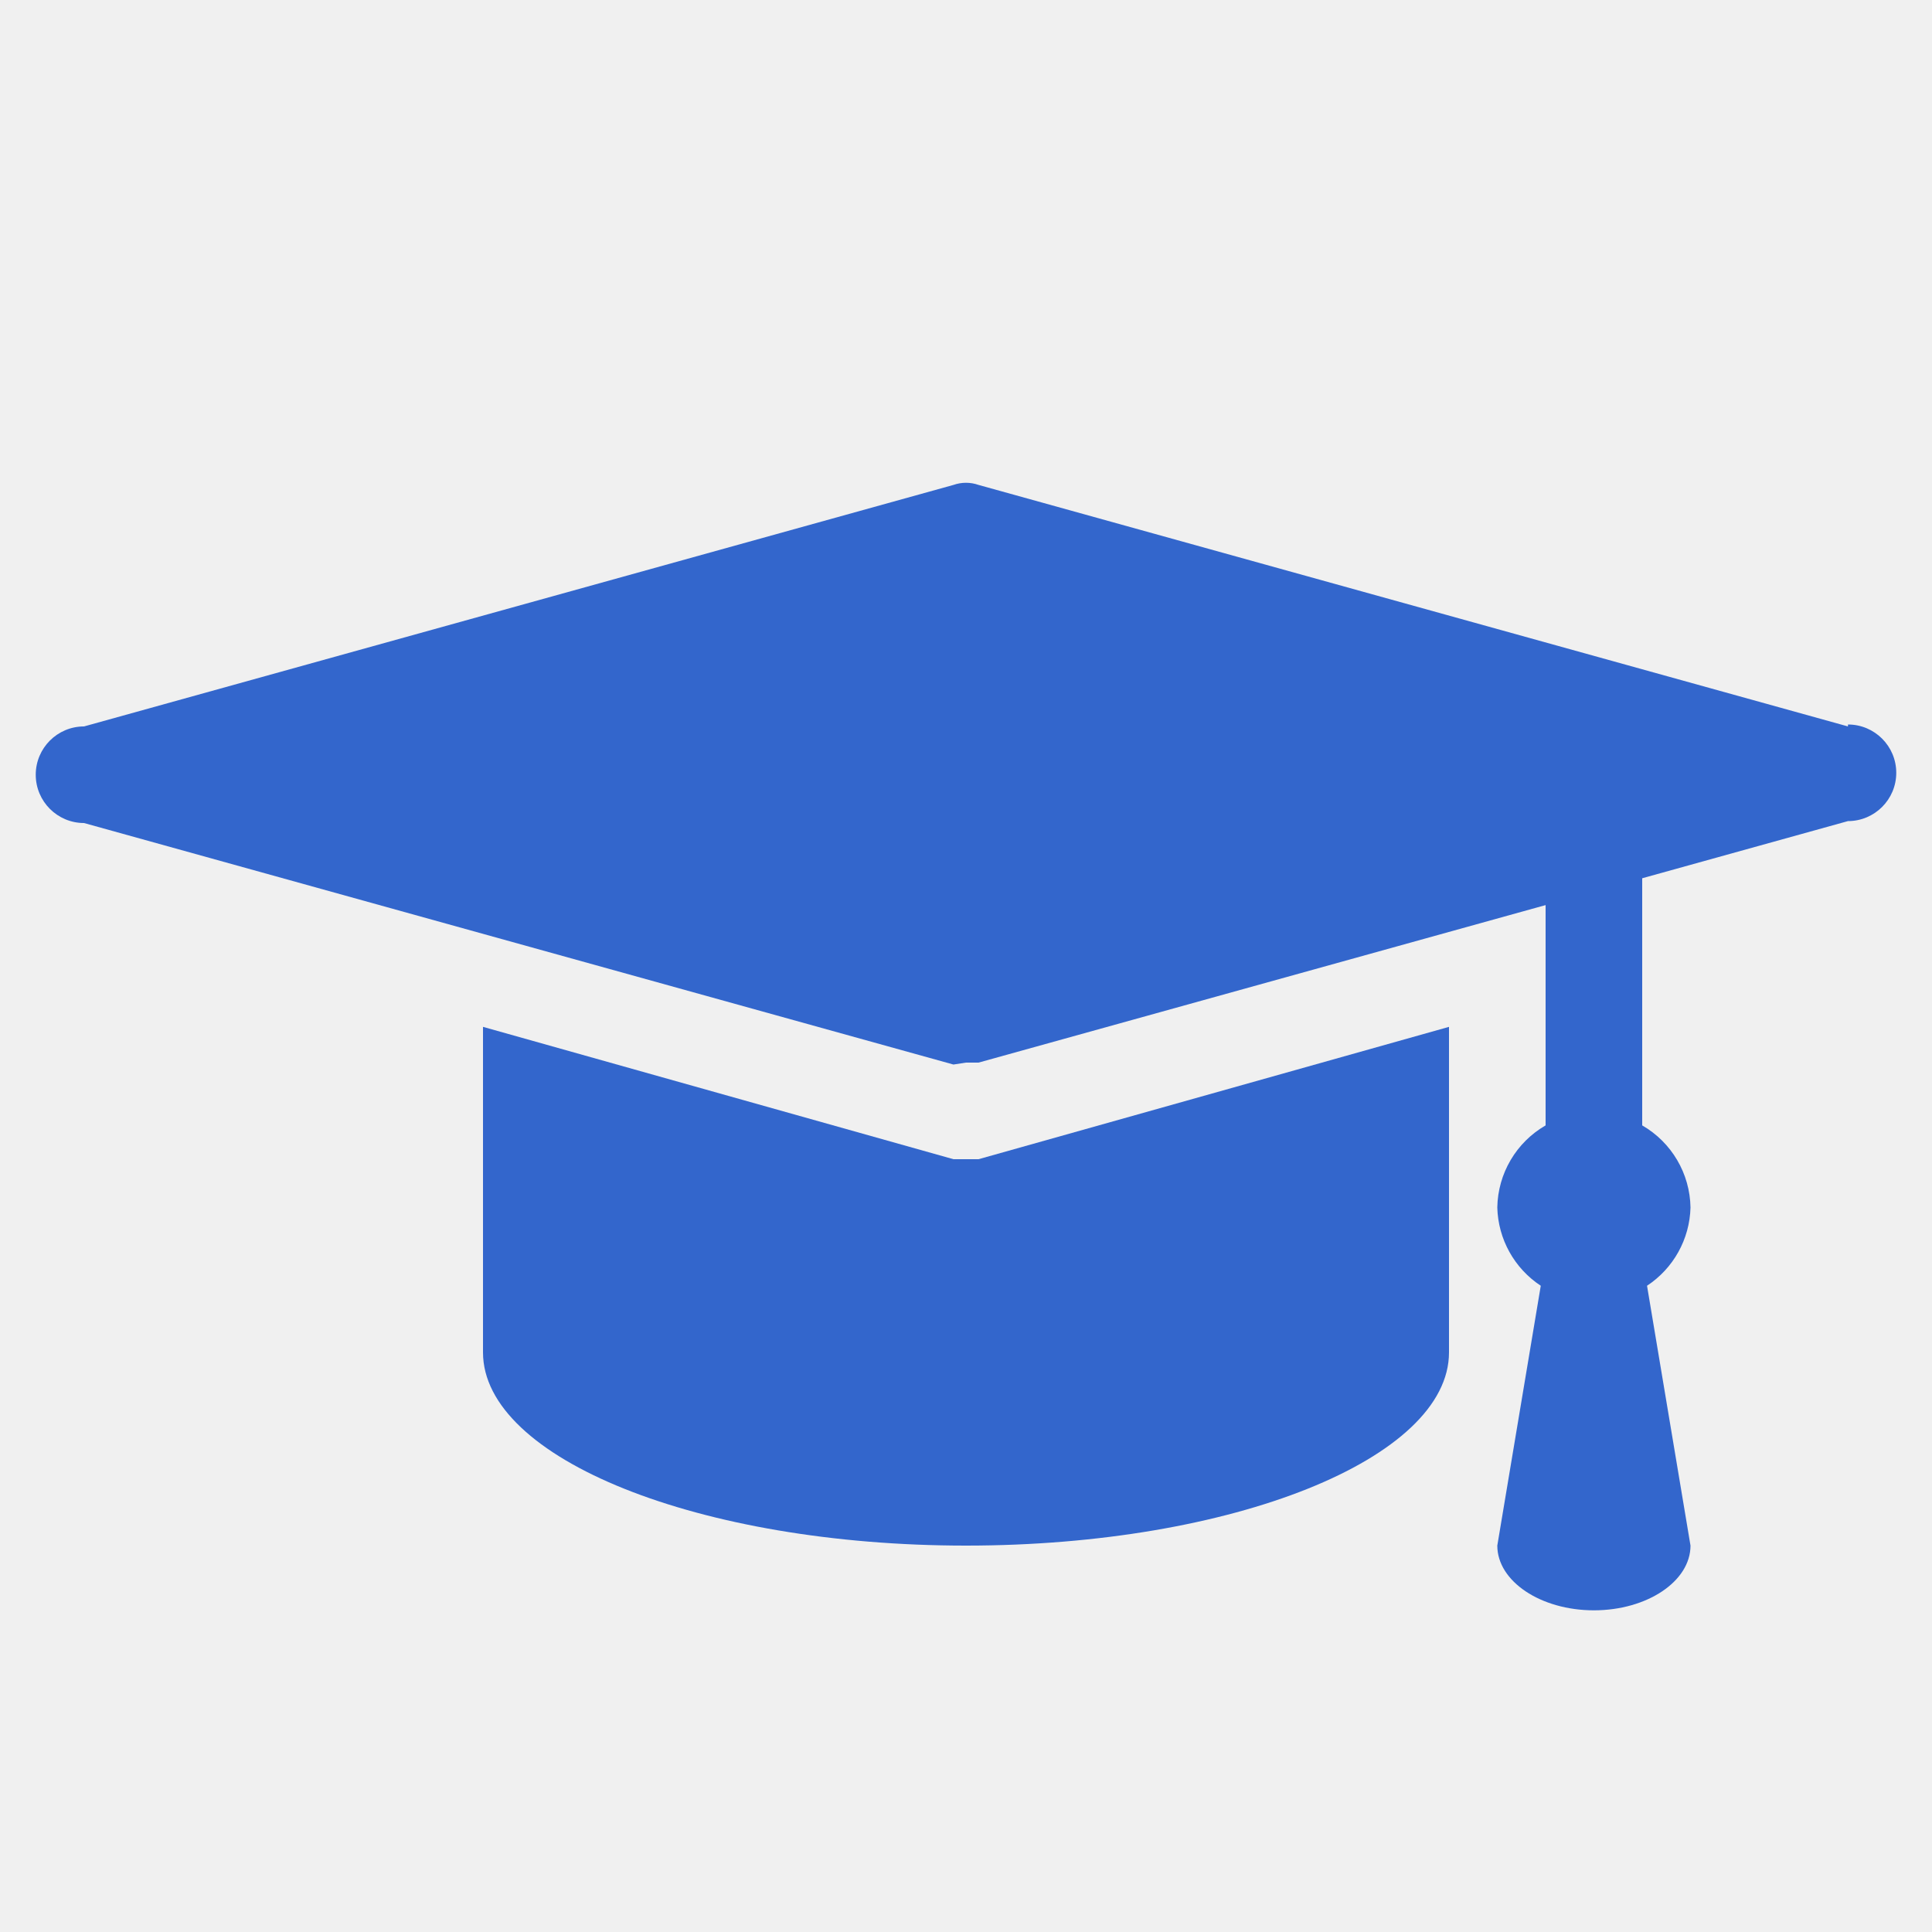
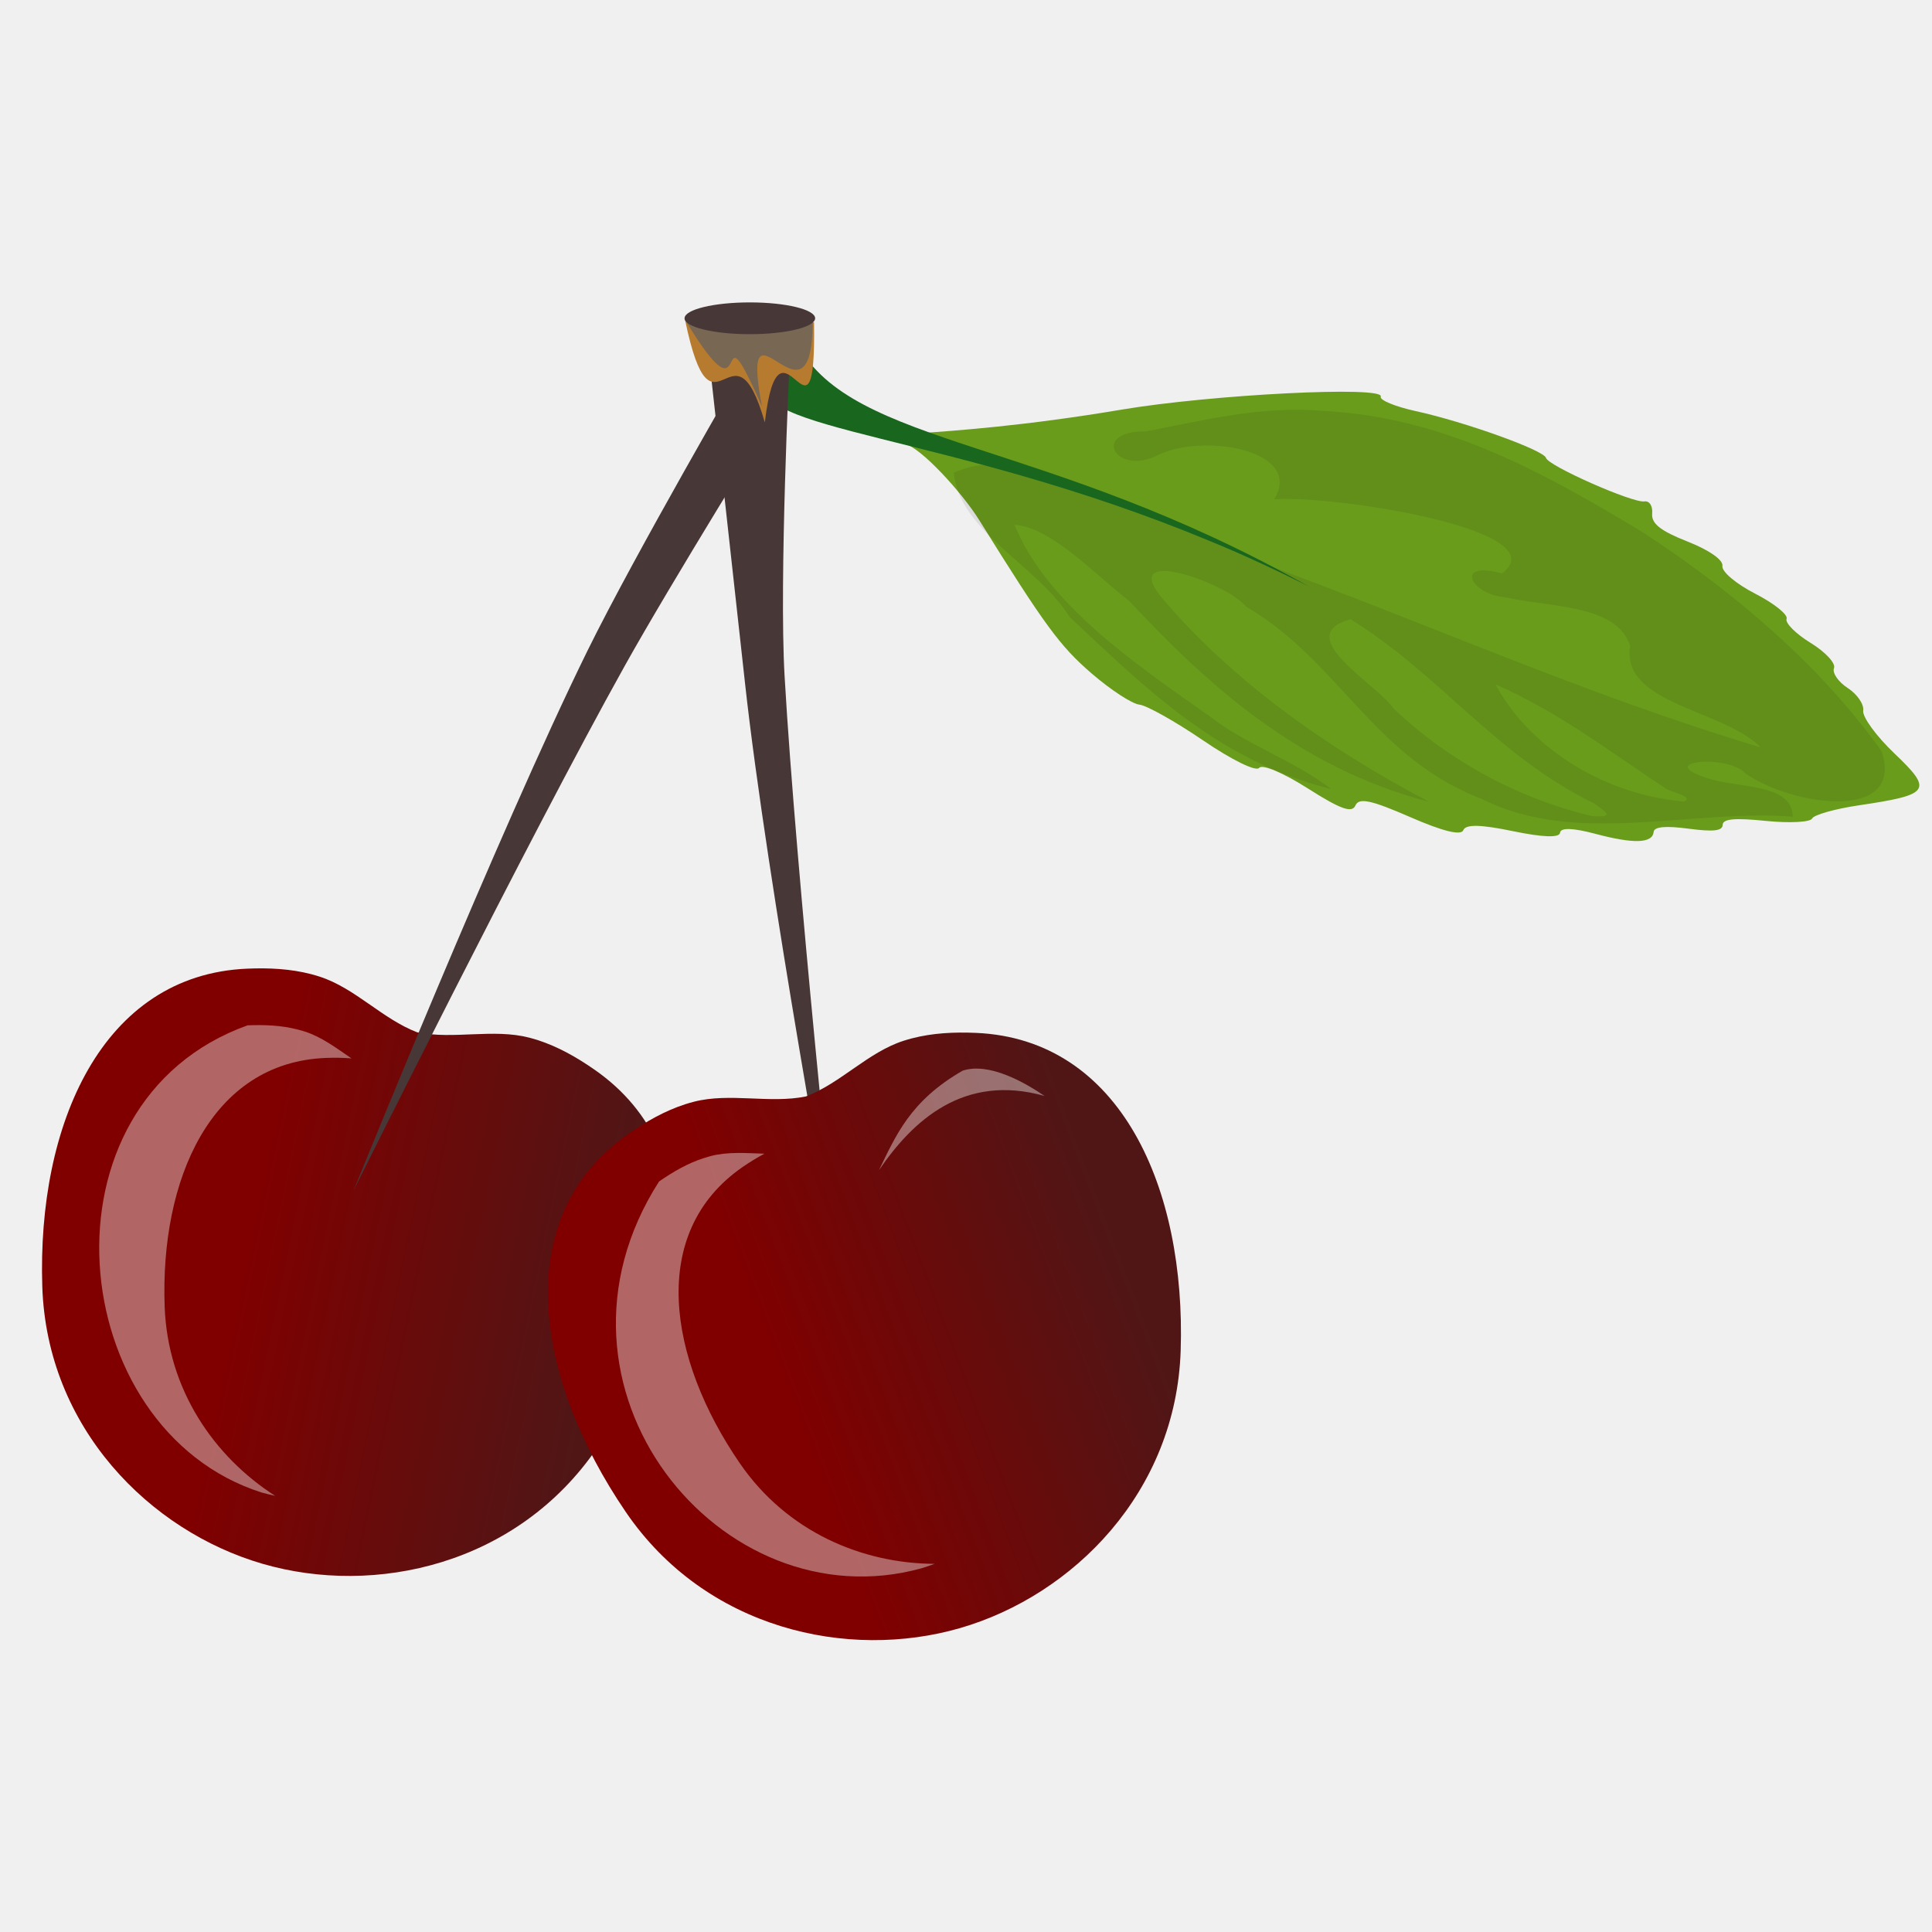
- <svg xmlns="http://www.w3.org/2000/svg" viewBox="2 2 20 20">
-   <path d="M12.13,14,12,14l-.13,0L7,12.63V16c0,1.1,2.24,2,5,2s5-.9,5-2V12.63Z" fill="#36c" />
-   <path d="M21.13,9.52l-9-2.5a.39.39,0,0,0-.26,0l-9,2.5a.5.5,0,0,0,0,1l9,2.5L12,13l.13,0,9-2.5a.5.5,0,0,0,0-1Z" fill="#36c" />
-   <path d="M19.5,14.5a1,1,0,0,0-.5-.85V10H18v3.65a1,1,0,0,0-.5.85,1,1,0,0,0,.45.81L17.5,18c0,.37.45.67,1,.67s1-.3,1-.67l-.45-2.69A1,1,0,0,0,19.5,14.5Z" fill="#36c" />
+ <svg xmlns="http://www.w3.org/2000/svg" xmlns:xlink="http://www.w3.org/1999/xlink" id="svg6958" viewBox="0 0 230 230" version="1.1" width="230" height="230">
+   <defs id="defs6960">
+     <linearGradient id="linearGradient10833-9-9-8-4-0-3-61" y2="152.7" gradientUnits="userSpaceOnUse" y1="156.63" x2="721.83" x1="701.37">
+       <stop id="stop5042-3-6-1-3-7-0-6" stop-color="#800000" offset="0" />
+       <stop id="stop5044-2-3-9-5-3-2-7" stop-color="#501616" offset="1" />
+     </linearGradient>
+     <linearGradient xlink:href="#linearGradient10833-9-9-8-4-0-3-61" id="linearGradient4351" gradientUnits="userSpaceOnUse" x1="701.37" y1="156.63" x2="721.83" y2="152.7" gradientTransform="matrix(2.049033,-0.3544547,0.3544547,2.049033,-1399.281,92.89652)" />
+     <linearGradient xlink:href="#linearGradient10833-9-9-8-4-0-3-61" id="linearGradient4351-8" gradientUnits="userSpaceOnUse" x1="701.37" y1="156.63" x2="721.83" y2="152.7" gradientTransform="matrix(1.91951,0.7997847,-0.7997847,1.91951,-1192.138,-710.7951)" />
+   </defs>
+   <g id="g4311" transform="matrix(-0.2351847,0.404072,-0.5476009,-0.1735416,200.4729,38.10033)">
+     <path style="fill:#6a9c1c;fill-opacity:1;stroke-width:0.305" d="m 126.159,-55.162 c 1.054,4.525 2.213,6.502 3.544,6.045 2.965,-1.019 4.597,2.353 5.08,10.496 0.281,4.74 1.161,7.06 2.503,6.599 1.342,-0.461 2.513,2.638 3.33,8.807 0.884,6.675 1.98,9.428 3.67,9.216 1.581,-0.198 1.899,3.658 0.925,11.208 -1.157,8.967 -0.838,11.45 1.442,11.236 2.225,-0.209 2.104,2.328 -0.504,10.581 -1.946,6.159 -2.493,10.965 -1.265,11.107 1.23,0.143 0.189,5.845 -2.414,13.211 -2.518,7.128 -4.264,14.119 -3.879,15.535 0.385,1.417 -1.413,6.861 -3.995,12.098 -4.318,8.757 -8.209,13.675 -29.26,36.985 -5.492,6.081 -13.497,18.468 -13.125,21.896 1.445,13.327 -2.365,-4.361 -25.543,-36.13 -10.92,-14.967 -26.769,-45.866 -23.722,-46.248 0.969,-0.122 1.351,-3.706 0.849,-7.966 -1.208,-10.259 -0.379,-27.708 1.375,-28.919 1.795,-1.239 4.426,-20.734 3.064,-22.705 -0.588,-0.852 0.455,-2.028 2.423,-2.732 2.554,-0.913 3.639,-3.384 4.155,-9.466 0.417,-4.912 1.759,-8.549 3.327,-9.02 1.472,-0.443 3.367,-4.39 4.308,-8.976 0.924,-4.502 2.626,-8.305 3.782,-8.45 1.156,-0.145 2.995,-3.277 4.086,-6.961 1.097,-3.701 3.082,-6.835 4.437,-7.005 1.349,-0.169 3.092,-2.265 3.874,-4.658 0.782,-2.393 2.76,-4.753 4.397,-5.245 1.637,-0.492 5.322,-5.129 8.19,-10.304 6.146,-11.091 7.435,-11.012 15.695,0.965 2.769,4.016 5.909,7.251 6.977,7.19 1.068,-0.061 2.978,3.647 4.244,8.24 1.669,6.055 2.875,8.117 4.385,7.499 1.53,-0.625 2.498,0.934 3.648,5.873 z" id="path4645" />
+     <path id="path4381" d="m 114.961,-73.014 c 6.169,19.712 24.42,36.576 20.126,58.753 -1.748,24.555 -23.052,41.019 -29.292,64.022 -4.53,6.356 -5.25,30.593 4.841,15.843 14.491,-21.11 23.911,-45.393 29.299,-70.374 1.852,27.992 -11.959,53.7 -26.356,76.632 -3.654,8.737 -12.208,22.099 -9.867,29.13 16.862,-14.195 24.711,-35.963 32.165,-56.103 4.249,-9.7 4.438,-20.574 8.592,-30.283 1.971,24.237 -11.122,45.933 -22.17,66.441 -10.214,11.162 -12.587,29.468 -26.794,36.674 -8.614,-6.251 -6.856,-16.724 -6.822,-25.83 -0.103,-11.854 3.739,-26.46 4.921,-38.37 1.926,-37.763 7.404,-75.366 6.646,-113.245 -6.556,10.874 0.354,30.298 -14.974,34.805 -9.354,6.95 -3.127,18.984 -2.219,28.185 2.089,6.513 -5.205,13.401 -5.679,3.053 -15.425,-5.803 -6.162,39.508 -0.492,49.748 -14.697,-0.221 -10.868,20.288 -1.778,26.072 8.687,5.526 -0.847,15.001 -4.975,4.769 -7.339,-9.496 -15.718,-18.663 -19.13,-30.541 -8.22,-23.367 -1.525,-48.423 4.985,-71.332 7.974,-24.215 19.645,-47.593 35.714,-67.417 16.234,-12.017 20.566,11.347 16.212,22.658 -3.458,5.524 4.392,18.533 4.193,6.097 0.027,-6.431 -5.435,-15.8 2.854,-19.389 z m 12.369,37.82 c -4.187,23.245 -19.928,42.068 -26.617,64.441 8.888,9.213 13.974,-11.694 18.8,-17.437 8.044,-14.51 12.619,-31.249 11.129,-47.872 -1.532,-4.988 -2.304,-1.528 -3.313,0.867 z m -9.384,-11.481 c -4.628,13.95 -10.564,27.643 -12.449,42.334 12.019,-11.964 19.129,-30.246 14.299,-47.018 -2.171,-1.689 -1.32,3.787 -1.849,4.684 z" style="opacity:0.083;fill:#000000;fill-opacity:1;stroke-width:0.305" />
+   </g>
+   <path id="path14335-4-8-1-7-8-1-9-8-0" d="M 155.756,69.789 C 124.292,52.025 101.641,53.264 94.981,41.058 l -3.49,6.169 c 3.425,4.911 31.967,6.251 64.265,22.563 z" style="fill:#19661e;fill-opacity:1;stroke-width:2.982" />
+   <path id="path14335-4-8-1-7-8-1-9" d="m 99.657,150.514 c 0,0 -8.361,-45.436 -10.96,-69.146 C 87.299,68.615 84.184,40.551 84.184,40.551 l 9.813,2.629 c 0,0 -1.255,25.772 -0.595,37.279 1.352,23.57 6.255,70.056 6.255,70.056 z" style="fill:#483737;stroke-width:2.982" />
+   <path id="path14339-9-6-0-3-5-83-84-9" d="m 37.019,115.965 c -2.44,-0.631 -4.991,-0.759 -7.595,-0.648 -17.314,0.74 -25.006,18.612 -24.39,37.821 0.54,16.844 12.796,29.12 26.21,33.025 13.415,3.905 30.344,0.125 39.842,-13.798 10.83,-15.878 13.933,-35.086 -0.279,-45.002 -2.137,-1.491 -4.359,-2.752 -6.756,-3.529 -0.343,-0.111 -0.686,-0.21 -1.036,-0.302 -4.308,-1.115 -8.995,0.247 -13.351,-0.638 -4.151,-1.591 -7.374,-5.256 -11.608,-6.627 -0.344,-0.111 -0.688,-0.211 -1.036,-0.302 z" style="fill:url(#linearGradient4351-8);stroke-width:2.079" />
+   <path id="path14339-9-6-0-3-5-83-84" d="m 81.554,131.464 c -2.398,0.776 -4.619,2.037 -6.758,3.526 -14.217,9.911 -11.123,29.12 -0.301,45.002 9.489,13.927 26.418,17.715 39.834,13.817 13.417,-3.899 25.678,-16.169 26.227,-33.014 0.625,-19.209 -7.058,-37.086 -24.372,-37.833 -2.604,-0.112 -5.155,0.015 -7.595,0.645 -0.348,0.09 -0.692,0.19 -1.036,0.301 -4.234,1.369 -7.46,5.033 -11.611,6.622 -4.357,0.883 -9.043,-0.481 -13.352,0.632 -0.35,0.091 -0.694,0.191 -1.036,0.301 z" style="fill:url(#linearGradient4351);stroke-width:2.079" />
+   <path id="path14341-9-3-9-6-1-0-00" d="m 84.624,137.622 c -0.277,0.072 -0.574,0.162 -0.845,0.249 -1.901,0.612 -3.623,1.61 -5.32,2.782 -15.666,24.474 7.297,52.656 31.221,46.052 0.532,-0.154 1.054,-0.345 1.58,-0.532 -8.608,-0.043 -17.559,-3.786 -23.182,-11.969 -8.551,-12.443 -10.95,-27.478 0.326,-35.272 0.848,-0.586 1.71,-1.116 2.6,-1.587 -2.152,-0.07 -4.322,-0.254 -6.38,0.276 z" style="opacity:0.397;fill:#ffffff;stroke-width:2.079" />
+   <path id="path14335-4-8-1-7-8-1-9-8" d="m 42.081,141.753 c 0,0 17.311,-42.833 27.834,-64.238 5.66,-11.513 18.799,-34.143 18.799,-34.143 l 3.49,6.169 c 0,0 -12.216,19.664 -17.83,29.73 C 62.874,99.89 42.081,141.754 42.081,141.754 Z" style="fill:#483737;stroke-width:2.982" />
+   <path id="path14341-9-3-9-6-1-0-00-2" d="m 36.307,122.81 c -0.273,-0.088 -0.571,-0.171 -0.847,-0.243 -1.932,-0.503 -3.922,-0.584 -5.982,-0.505 -25.629,9.182 -21.888,48.11 1.652,55.613 0.532,0.156 1.075,0.274 1.619,0.399 -7.242,-4.652 -12.79,-12.613 -13.147,-22.535 -0.544,-15.088 5.495,-29.064 19.192,-29.595 1.03,-0.04 2.042,-0.025 3.046,0.055 -1.779,-1.214 -3.511,-2.532 -5.533,-3.189 z" style="opacity:0.397;fill:#ffffff;stroke-width:2.079" />
+   <path style="opacity:0.397;fill:#ffffff;fill-opacity:1;fill-rule:evenodd;stroke:none;stroke-width:2.079;stroke-linecap:butt;stroke-linejoin:miter;stroke-miterlimit:4;stroke-dasharray:none;stroke-dashoffset:0;stroke-opacity:1" d="m 104.634,139.314 c 2.011,-4.098 3.68,-8.234 9.962,-11.851 3.171,-1.05 7.486,1.457 9.755,3.009 -9.596,-2.702 -15.679,2.907 -19.717,8.842 z" id="path4854" />
+   <path id="path14335-4-8-1-7-8-1-9-8-1" d="m 91.049,50.286 c -3.832,-13.338 -6.16,3.814 -9.486,-12.163 l 15.345,0.248 c 0.26,17.4 -4.083,-3.048 -5.858,11.915 z" style="fill:#b77b30;fill-opacity:1;stroke-width:0.811" />
+   <path id="path14335-4-8-1-7-8-1-9-8-1-1" d="M 90.707,48.382 C 84.55,34.407 89.989,52.081 81.493,37.976 l 15.253,-0.424 c 0.249,15.844 -8.906,-4.4 -6.039,10.83 z" style="fill:#786752;fill-opacity:1;stroke-width:0.811" />
+   <ellipse style="color:#000000;clip-rule:nonzero;display:inline;overflow:visible;visibility:visible;opacity:1;isolation:auto;mix-blend-mode:normal;color-interpolation:sRGB;color-interpolation-filters:linearRGB;solid-color:#000000;solid-opacity:1;fill:#483737;fill-opacity:1;fill-rule:nonzero;stroke:none;stroke-width:2.982;stroke-linecap:butt;stroke-linejoin:miter;stroke-miterlimit:4;stroke-dasharray:none;stroke-dashoffset:0;stroke-opacity:1;marker:none;color-rendering:auto;image-rendering:auto;shape-rendering:auto;text-rendering:auto;enable-background:accumulate" id="path4900" cx="89.268" cy="37.892" rx="7.773" ry="1.892" />
</svg>
